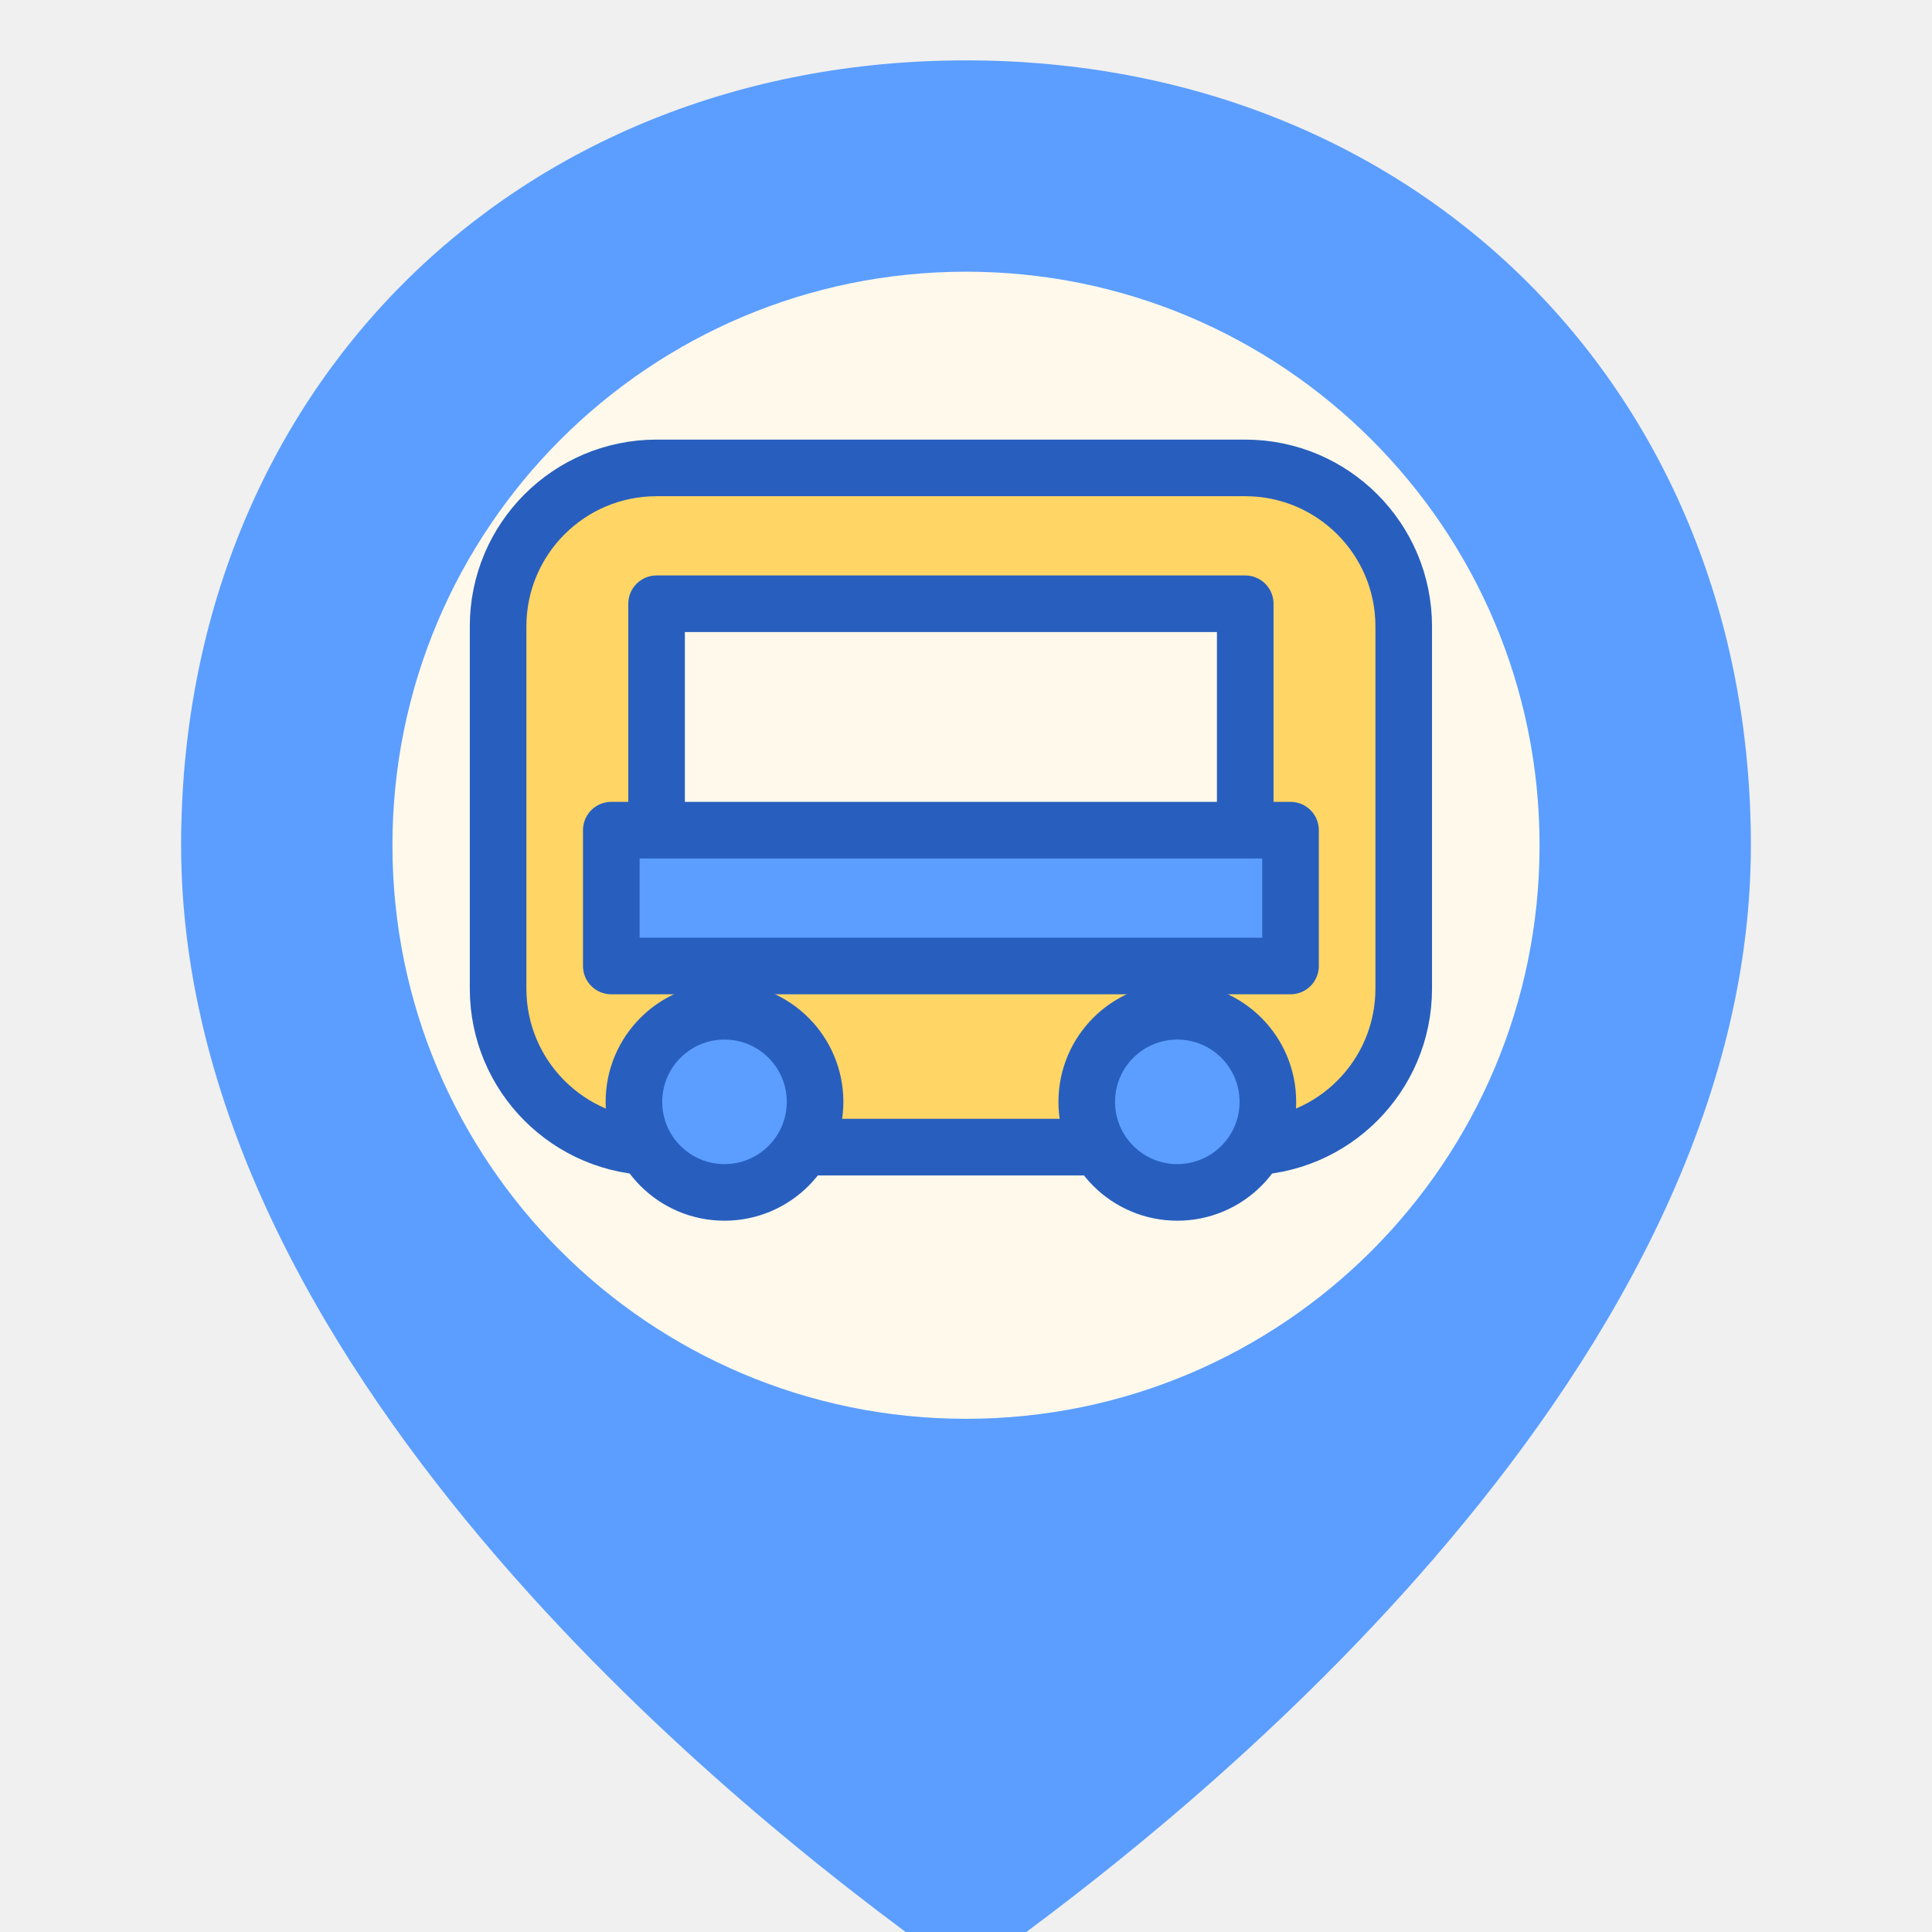
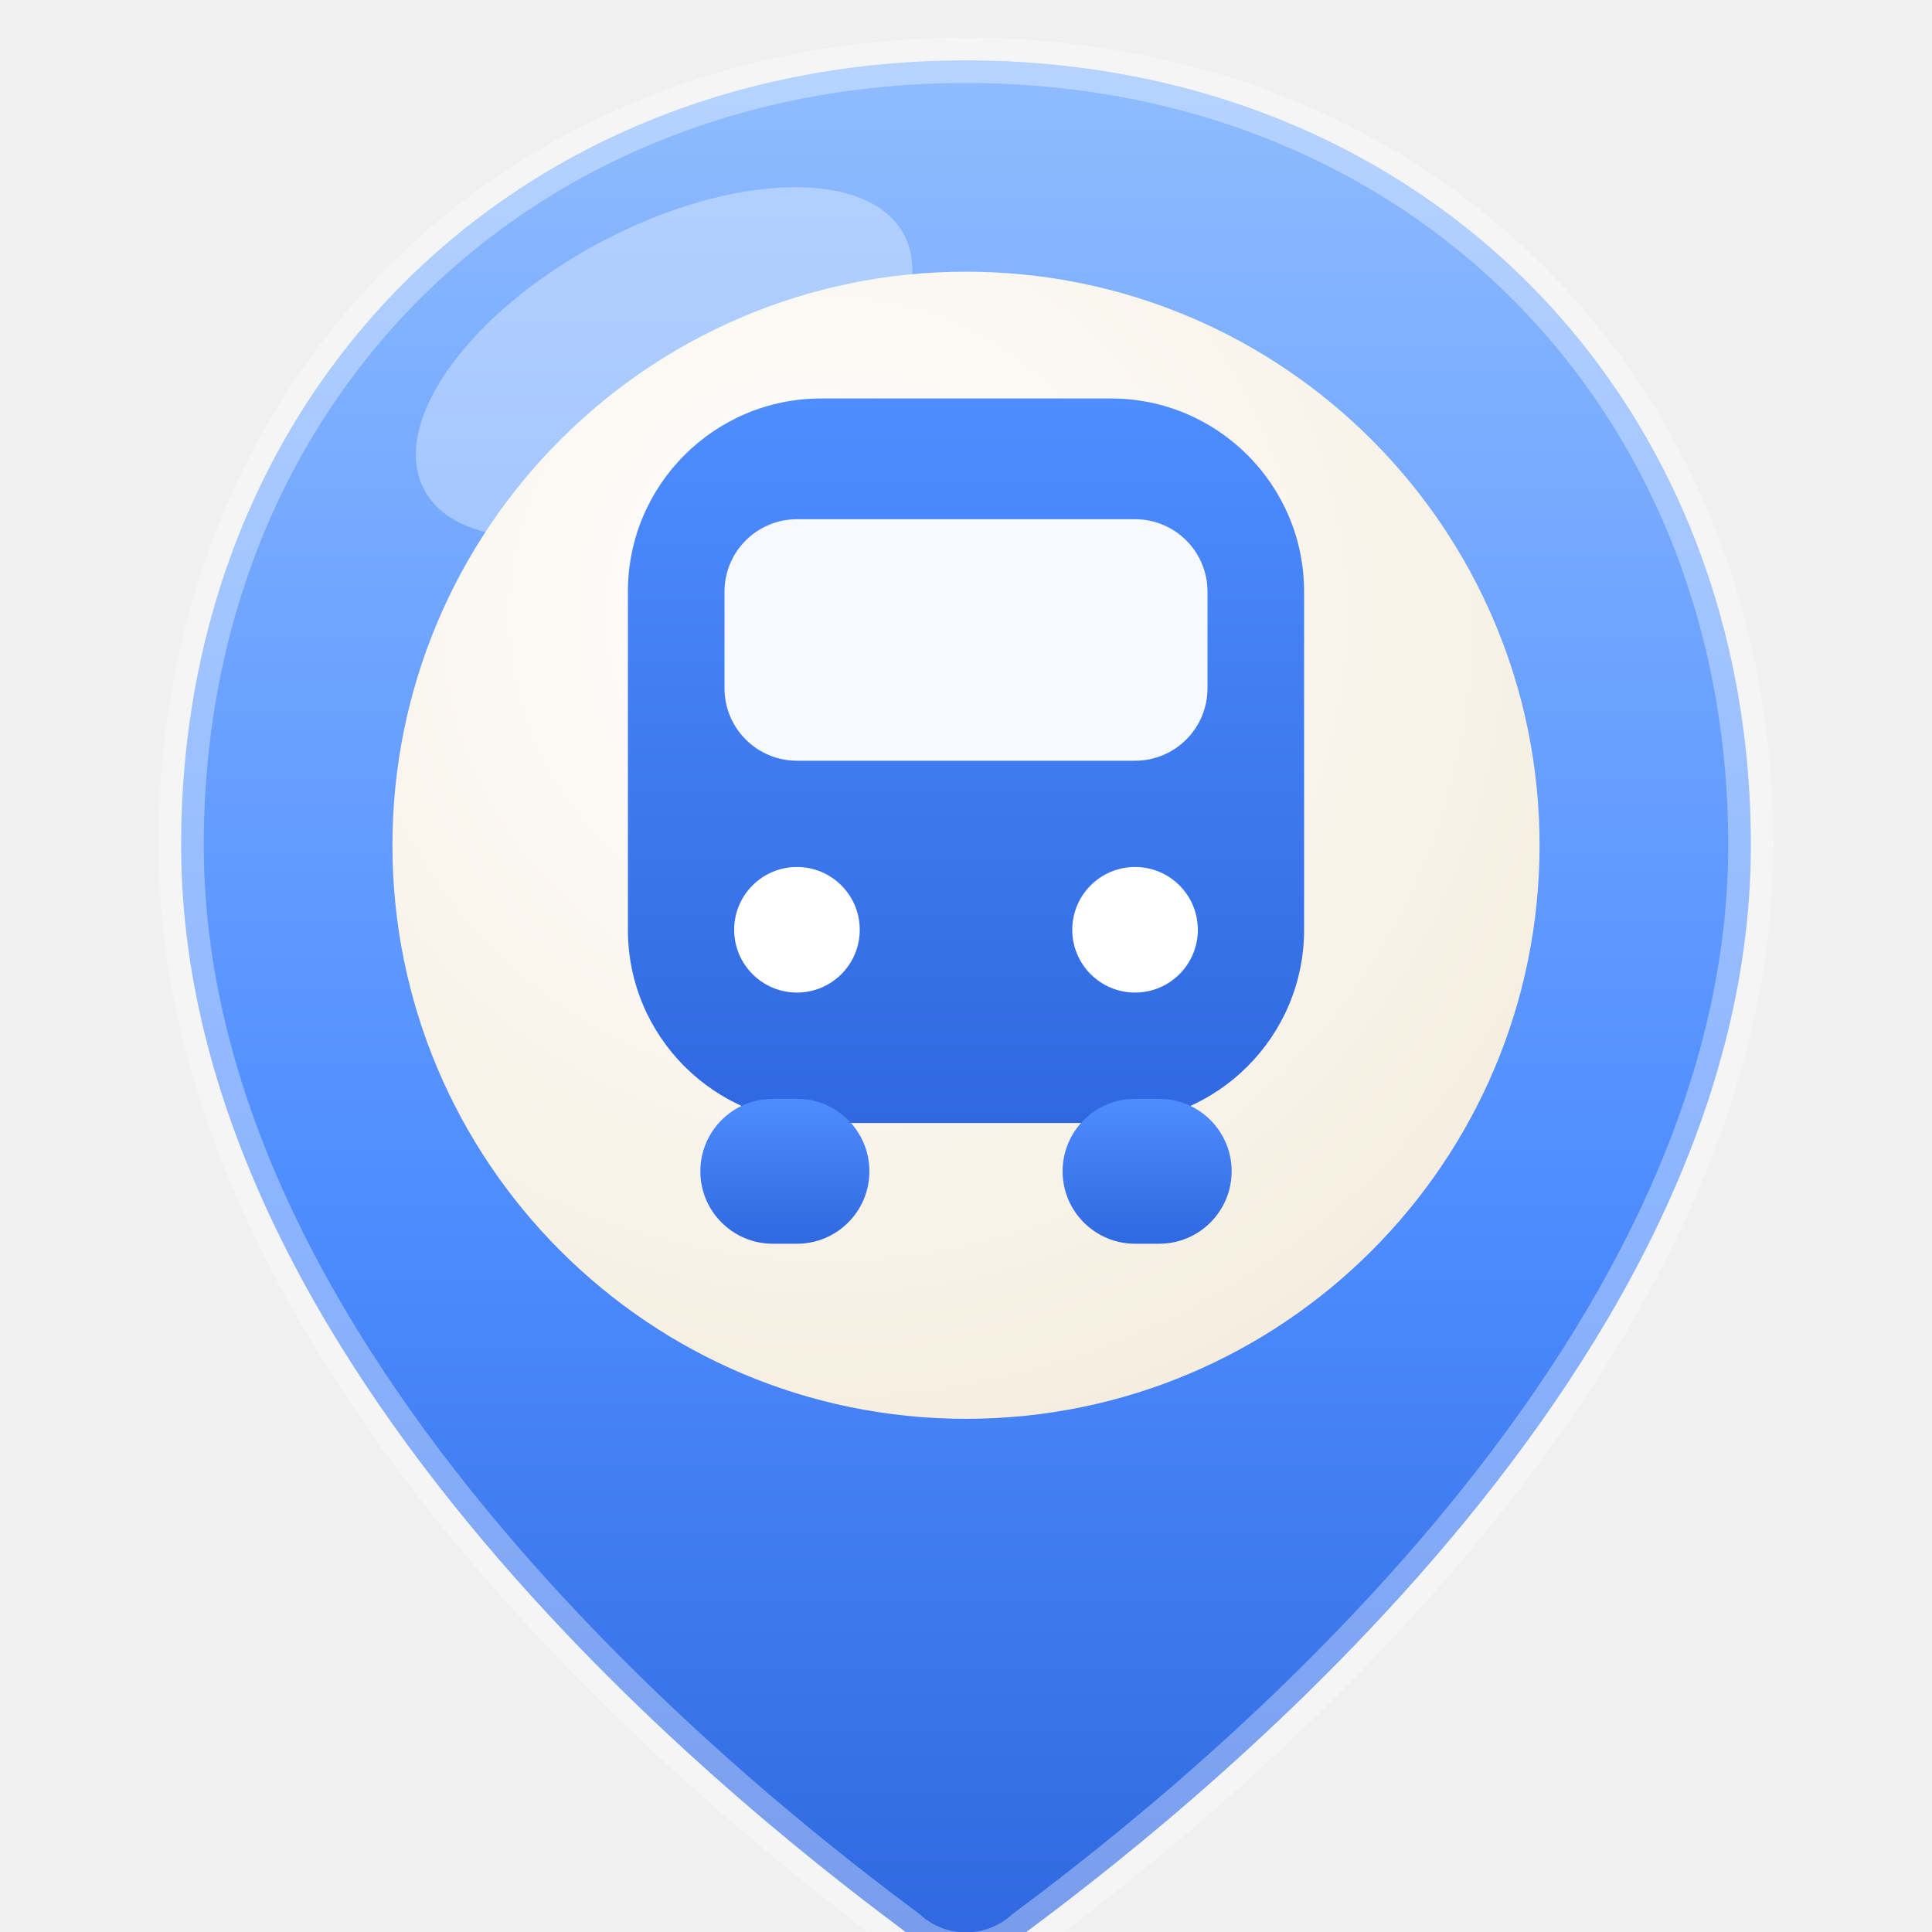
<svg xmlns="http://www.w3.org/2000/svg" viewBox="0 0 64 64" role="img" aria-label="버스 정류장">
-   <path d="M32 2C17 2 6 13 6 28c0 18 20 33 24 36a3 3 0 0 0 4 0c4-3 24-18 24-36C58 13 47 2 32 2Z" fill="#5B9EFF" />
-   <circle cx="32" cy="28" r="19" fill="#FFF9EC" />
-   <g transform="translate(0 -4) scale(.75) translate(10 8)">
-     <g stroke="#285FBE" stroke-width="2.5" stroke-linejoin="round" stroke-linecap="round">
-       <rect x="12" y="18" width="40" height="30" rx="7" fill="#FFD565" />
-       <path fill="#FFF9EC" d="M19 24h26v12H19z" />
-       <path fill="#5B9EFF" d="M22 50a4 4 0 1 0 0-8 4 4 0 0 0 0 8m20 0a4 4 0 1 0 0-8 4 4 0 0 0 0 8" />
-       <path fill="#5B9EFF" d="M17 34h30v6H17z" />
-     </g>
+   <defs>
+     <linearGradient id="body" x1="0" y1="0" x2="0" y2="1">
+       <stop offset="0" stop-color="#8fbcff" />
+       <stop offset=".6" stop-color="#4f8dff" />
+       <stop offset="1" stop-color="#2f68e0" />
+     </linearGradient>
+     <linearGradient id="fg" x1="0" y1="0" x2="0" y2="1">
+       <stop offset="0" stop-color="#4f8dff" />
+       <stop offset="1" stop-color="#2f68e0" />
+     </linearGradient>
+     <radialGradient id="cream" cx=".38" cy=".3" r=".9">
+       <stop offset="0" stop-color="#ffffff" />
+       <stop offset="1" stop-color="#f3ead8" />
+     </radialGradient>
+     <linearGradient id="fgw" x1="0" y1="0" x2="0" y2="1">
+       <stop offset="0" stop-color="#ffffff" />
+       <stop offset="1" stop-color="#f6ecd9" />
+     </linearGradient>
+   </defs>
+   <path d="M32 2C17 2 6 13 6 28c0 18 20 33 24 36a3 3 0 0 0 4 0c4-3 24-18 24-36C58 13 47 2 32 2Z" fill="url(#body)" />
+   <path d="M32 2C17 2 6 13 6 28c0 18 20 33 24 36a3 3 0 0 0 4 0c4-3 24-18 24-36C58 13 47 2 32 2Z" fill="none" stroke="#fff" stroke-opacity=".35" stroke-width="1.5" />
+   <ellipse cx="22" cy="12" rx="9" ry="4.5" fill="#fff" opacity=".35" transform="rotate(-28 22 12)" />
+   <circle cx="32" cy="28" r="19" fill="url(#cream)" />
+   <g transform="translate(0 -2) translate(32 28) scale(.8) translate(-32 -30)">
+     <rect x="18" y="14" width="28" height="30" rx="8" fill="url(#fg)" />
+     <rect x="22" y="19" width="20" height="10" rx="3" fill="#fff" opacity=".95" />
+     <circle cx="25" cy="36" r="2.6" fill="#fff" />
+     <circle cx="39" cy="36" r="2.6" fill="#fff" />
+     <rect x="21" y="43" width="7" height="6" rx="3" fill="url(#fg)" />
+     <rect x="36" y="43" width="7" height="6" rx="3" fill="url(#fg)" />
  </g>
</svg>
